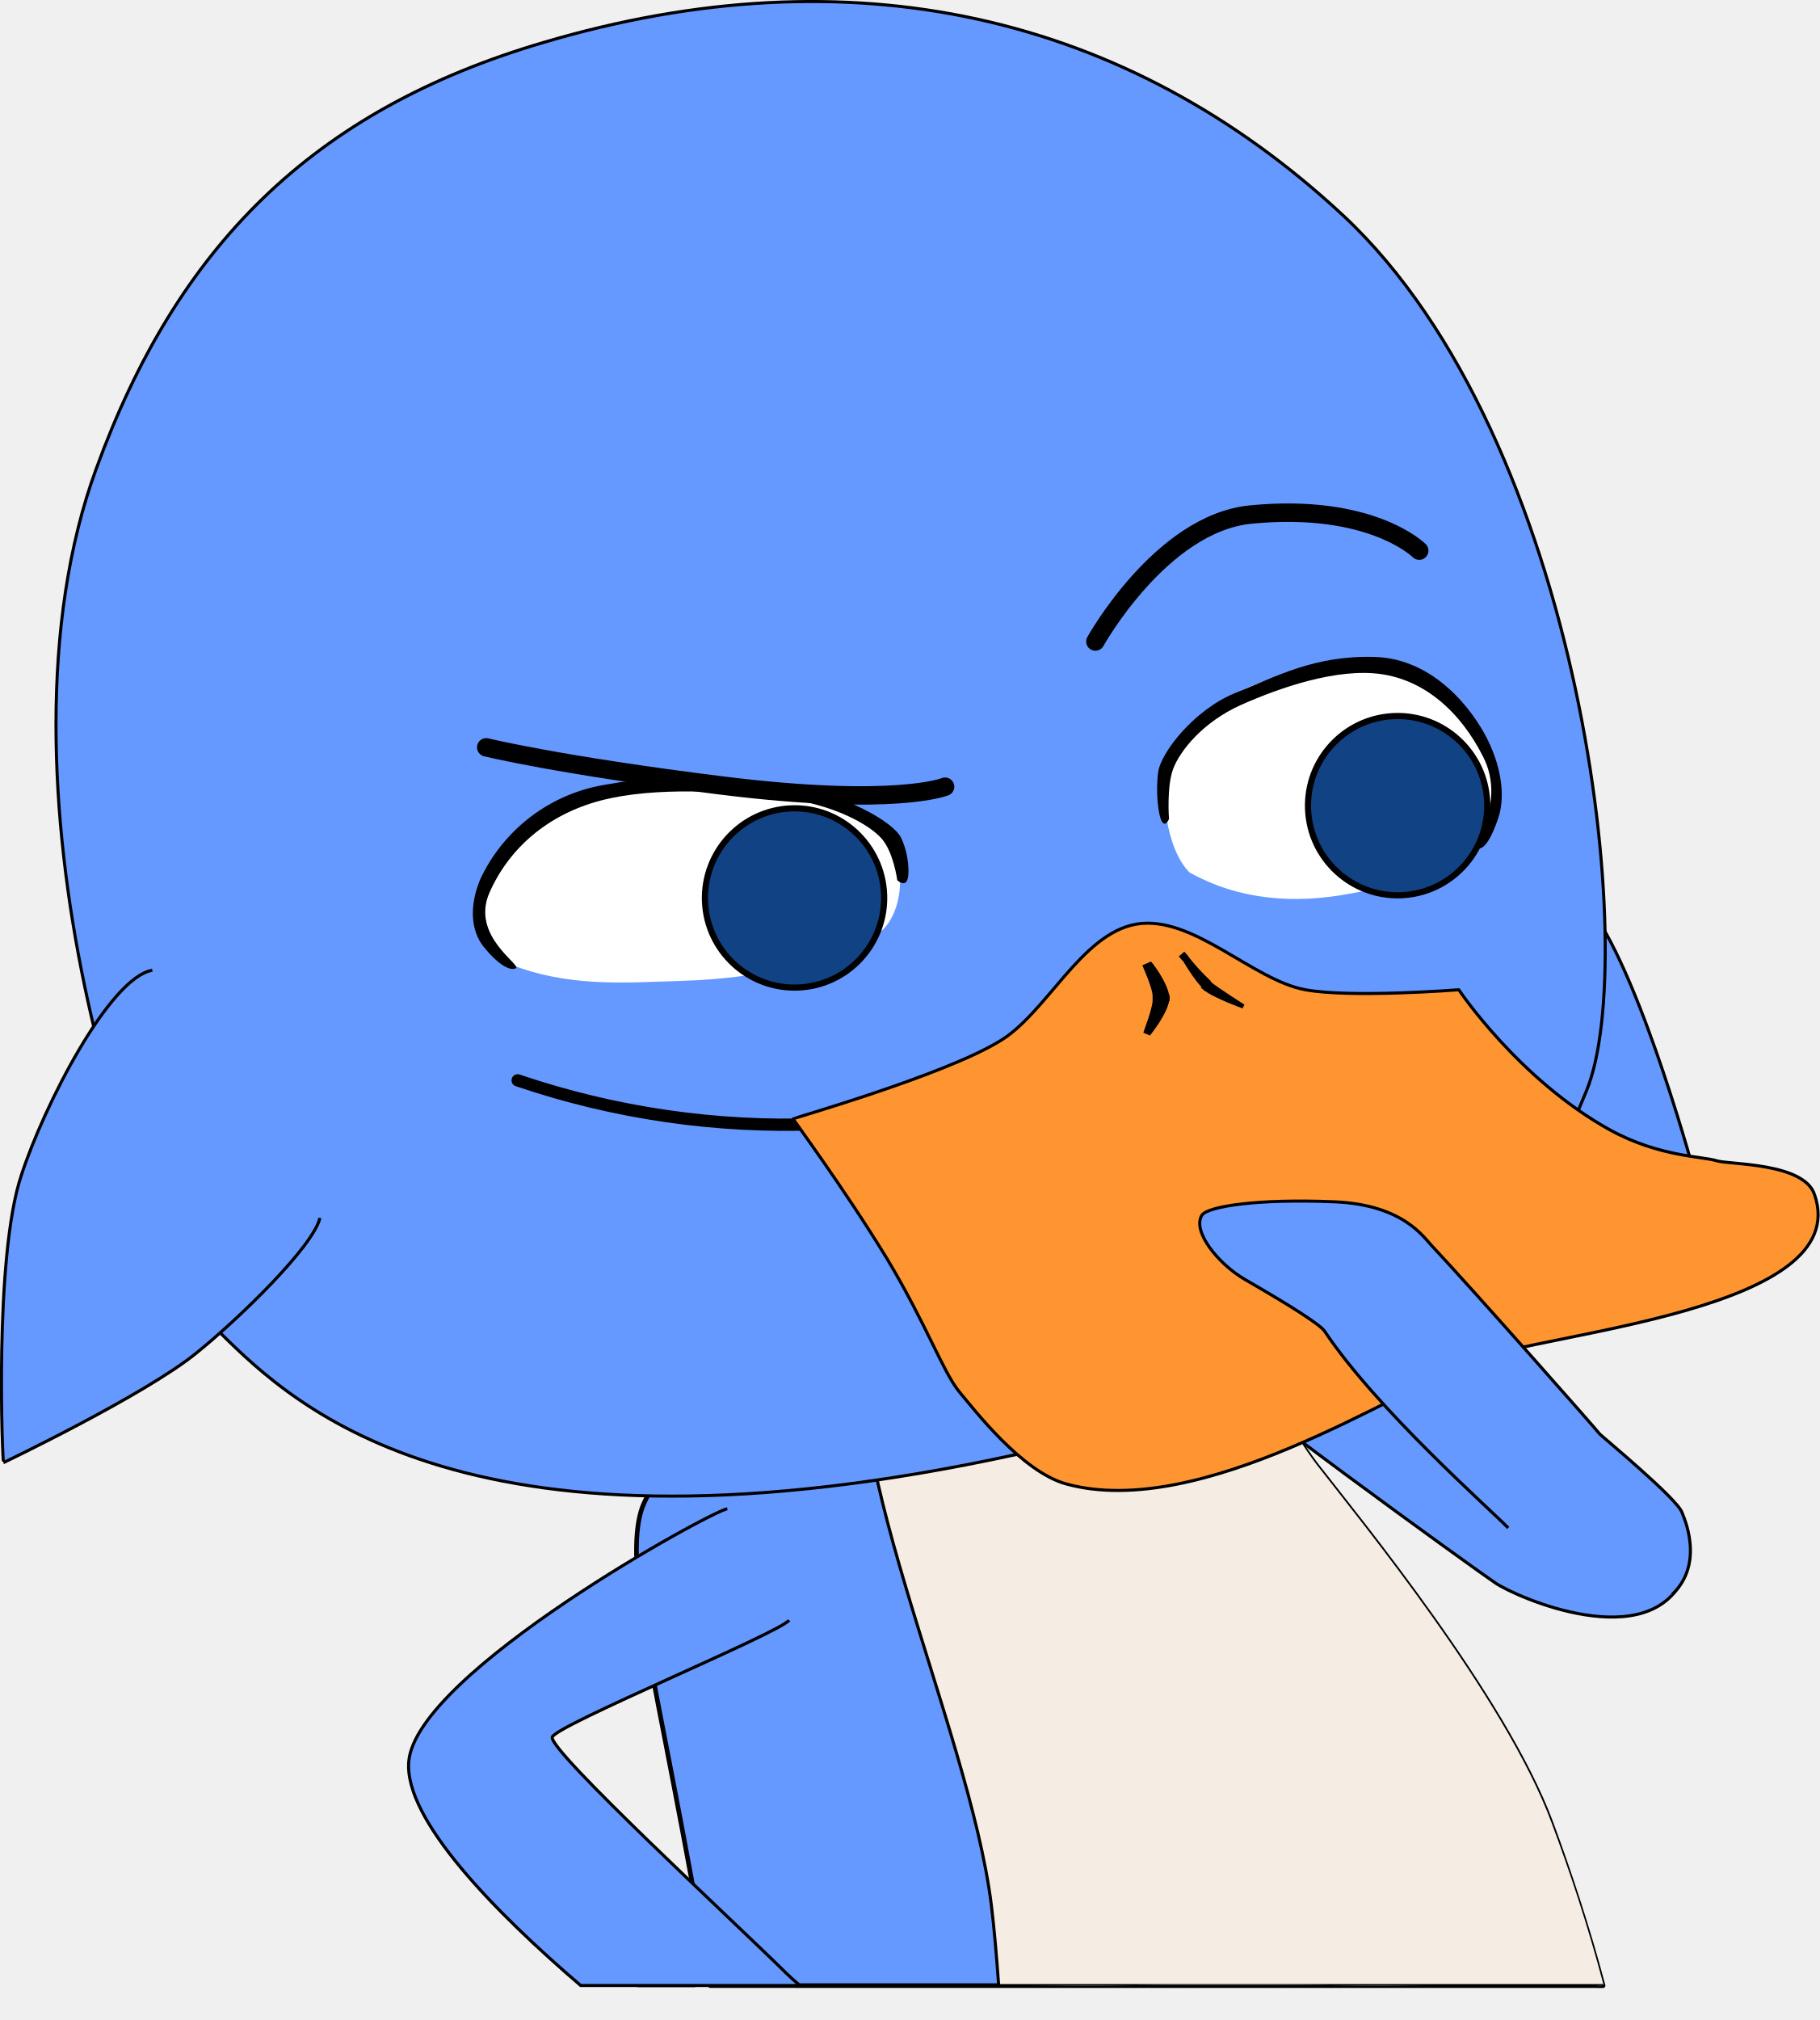
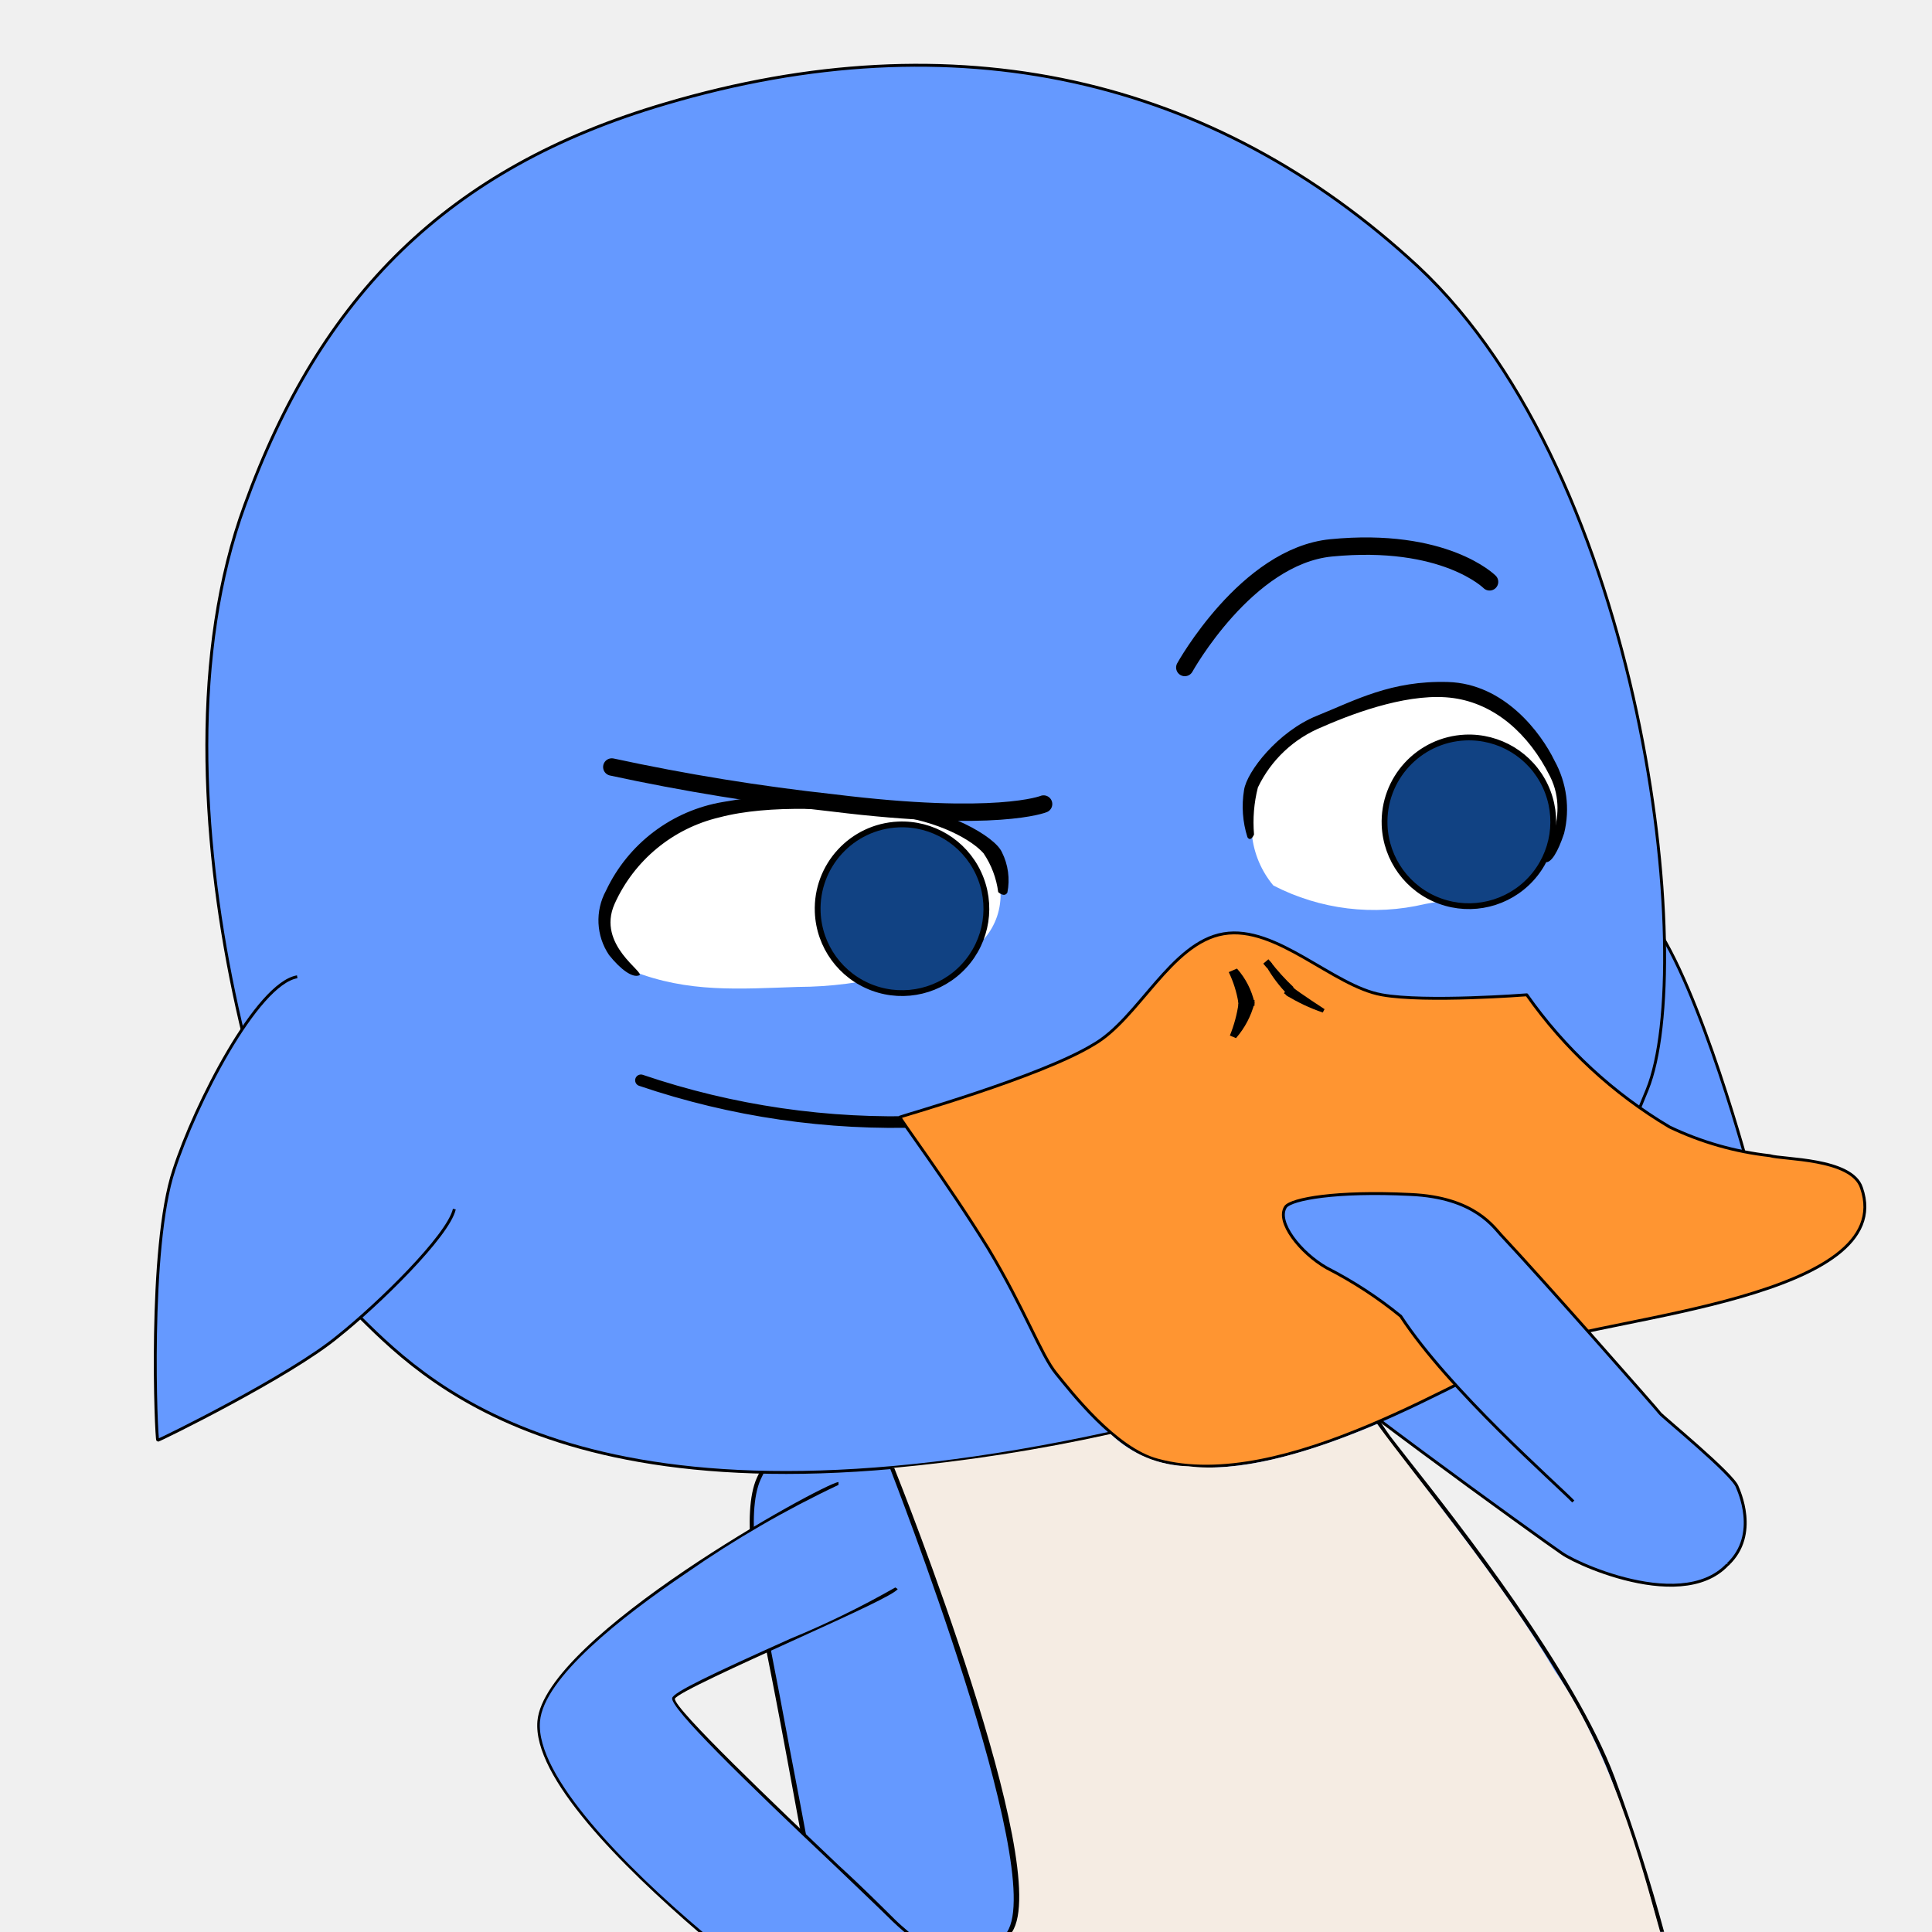
- <svg xmlns="http://www.w3.org/2000/svg" viewBox="0 0 296.39 328.95">
+ <svg xmlns="http://www.w3.org/2000/svg" viewBox="0 0 120 120">
  <defs>
-     <style>.cls-1,.cls-10,.cls-12,.cls-9{fill:none;}.cls-2,.cls-3,.cls-4{fill:#6599ff;}.cls-10,.cls-11,.cls-12,.cls-2,.cls-3,.cls-4,.cls-6,.cls-8,.cls-9{stroke:#000;}.cls-2{stroke-miterlimit:10;}.cls-11,.cls-2,.cls-3,.cls-6{stroke-width:0.5px;}.cls-10,.cls-11,.cls-3,.cls-4,.cls-6,.cls-8,.cls-9{stroke-linecap:round;}.cls-10,.cls-11,.cls-12,.cls-3,.cls-4,.cls-6,.cls-8,.cls-9{stroke-linejoin:round;}.cls-4{stroke-width:0.75px;}.cls-5{clip-path:url(#clip-path);}.cls-6{fill:#f5ece3;}.cls-7{fill:#fff;}.cls-8{fill:#114283;}.cls-9{stroke-width:3px;}.cls-10{stroke-width:2px;}.cls-11{fill:#ff9531;}</style>
-     <clipPath id="clip-path">
-       <path class="cls-1" d="M134.94,222.37c-10.22,4.57-25.47,12.2-30,22.41-3.36,7.32,1.22,25.77,1.22,26.84.23,2.21,5.7,29.52,9.35,51.69,0,0,25,.4,66.88,0s78.55.87,78.79-.13c-2.51-9.47-5.45-18.33-8.49-26.44-7.62-20.43-31.25-49.25-38.12-58.1-3.66-4.57-14-23.33-24.24-27C174.43,206.05,150.34,215.35,134.94,222.37Z" />
-     </clipPath>
+     <style>.a8a05920-1248-4b97-b98a-36cb1481a72d,.a916a97a-28db-4da9-8933-8b87bf22e83f,.ab105620-c0fc-4ad0-8c18-c476ea5f5d71,.f05b63d1-74d0-4793-bbb8-5c6389d28fbd{fill:none;}.a50001c4-2f56-4a76-9554-d14cb39f2555,.a7fed3d7-bdd4-4da5-bf9c-285dc3082db7,.edbbfaa6-79f2-4ace-992c-d88566ed8370{fill:#6599ff;}.a50001c4-2f56-4a76-9554-d14cb39f2555,.a7fed3d7-bdd4-4da5-bf9c-285dc3082db7,.a8a05920-1248-4b97-b98a-36cb1481a72d,.a916a97a-28db-4da9-8933-8b87bf22e83f,.ab105620-c0fc-4ad0-8c18-c476ea5f5d71,.bf47c531-5ee1-483d-9700-8f69bbd0b727,.fdef338a-4663-4da4-a065-79c7d4122c41{stroke:#000;}.a7fed3d7-bdd4-4da5-bf9c-285dc3082db7{stroke-miterlimit:10;}.a50001c4-2f56-4a76-9554-d14cb39f2555,.a7fed3d7-bdd4-4da5-bf9c-285dc3082db7,.fdef338a-4663-4da4-a065-79c7d4122c41{stroke-width:0.18px;}.a50001c4-2f56-4a76-9554-d14cb39f2555,.a916a97a-28db-4da9-8933-8b87bf22e83f,.ab105620-c0fc-4ad0-8c18-c476ea5f5d71,.bf47c531-5ee1-483d-9700-8f69bbd0b727,.fdef338a-4663-4da4-a065-79c7d4122c41{stroke-linecap:round;}.a50001c4-2f56-4a76-9554-d14cb39f2555,.a8a05920-1248-4b97-b98a-36cb1481a72d,.a916a97a-28db-4da9-8933-8b87bf22e83f,.ab105620-c0fc-4ad0-8c18-c476ea5f5d71,.bf47c531-5ee1-483d-9700-8f69bbd0b727,.fdef338a-4663-4da4-a065-79c7d4122c41{stroke-linejoin:round;}.aaac4550-0076-4c0e-8df9-da72e84c1f99{fill:#fff;}.bf47c531-5ee1-483d-9700-8f69bbd0b727{fill:#114283;}.a8a05920-1248-4b97-b98a-36cb1481a72d,.bf47c531-5ee1-483d-9700-8f69bbd0b727{stroke-width:0.36px;}.ab105620-c0fc-4ad0-8c18-c476ea5f5d71{stroke-width:1.08px;}.a916a97a-28db-4da9-8933-8b87bf22e83f{stroke-width:0.72px;}.fdef338a-4663-4da4-a065-79c7d4122c41{fill:#ff9531;}.e745cf37-0b54-42bf-a3ff-2d09b3d5e784{fill:#f5ece3;}</style>
  </defs>
-   <g id="Layer_2" data-name="Layer 2">
-     <g id="Layer_4" data-name="Layer 4">
-       <g id="brazo_izq" data-name="brazo izq">
-         <path class="cls-2" d="M193.78,207.34c4.21-6.27,12.56-3.49,13-3.41,2.2.25,48.85,36.23,49.38,36.61.5.22,23.92,3.17,18.22,16.12s-27.33,3.48-30.81,1.12c-3-2-46.17-33.12-47.75-36.1C195.46,221.12,189.19,214.13,193.78,207.34Z" />
-       </g>
-       <g id="cola">
-         <path class="cls-3" d="M103.88,323.35c.72-5.7,1.47-9.64,1.47-9.64s3.08,4,7.79,9.64Z" />
-       </g>
-       <g id="cuerpo">
-         <g id="cuerpo-2" data-name="cuerpo">
-           <path class="cls-4" d="M115.69,323.35c-3.66-22.09-9.34-49.53-9.57-51.73,0-1.07-4.58-19.52-1.22-26.84,4.57-10.21,19.82-17.84,30-22.41,15.4-7,39.49-16.32,55.35-10.68,10.21,3.66,20.58,22.42,24.24,27,6.87,8.85,30.5,37.67,38.12,58.1,3,8.09,6,17.13,8.51,26.57Z" />
-         </g>
-         <g id="detalle">
-           <g class="cls-5">
-             <path class="cls-6" d="M281.8,323.35H162.67c-.35-4.9-.74-9.43-1.2-13.15-3.66-29.43-27.3-77-19.37-97.44,3.36-8.39,19.22-23.48,31.26-27.45,11.59-3.81,32.79-.45,40.56,4,20.59,11.89,41.63,63.13,54.75,92.56,5.25,11.86,11.51,30.51,16.46,46.86H281.8Z" />
+   <g id="fdcf0468-955e-4ed6-90f9-16cc0319eb61" data-name="Capa 2">
+     <g id="b68e15b5-9986-4525-976a-cb041e096d58" data-name="Capa 1">
+       <rect class="f05b63d1-74d0-4793-bbb8-5c6389d28fbd" width="120" height="120" />
+       <g id="a19cbf02-fb5a-49bd-970b-c12d986ec7ec" data-name="Layer 2">
+         <g id="f57274bf-b9b1-4c0c-9133-249e8bf6dd6d" data-name="Layer 4">
+           <g id="ab81ea36-63c6-4636-bb66-a9e68188d02c" data-name="brazo izq">
+             <path class="a7fed3d7-bdd4-4da5-bf9c-285dc3082db7" d="M79.1,78.37c1.51-2.25,4.51-1.25,4.66-1.22.79.09,17.53,13,17.72,13.14s8.59,1.14,6.54,5.78-9.8,1.25-11,.41c-1.08-.72-16.57-11.89-17.14-13C79.7,83.32,77.45,80.81,79.1,78.37Z" />
+           </g>
+           <g id="f28518bd-c8a6-41d3-a27e-cfa6c3877c04" data-name="cuerpo">
+             <g id="f03eaf21-ba06-4389-95f0-a18521e47eb8" data-name="cuerpo-2">
+               <path class="edbbfaa6-79f2-4ace-992c-d88566ed8370" d="M51.07,120c-1.31-7.93-3.35-17.77-3.43-18.56,0-.38-1.65-7-.44-9.63,1.64-3.66,7.11-6.4,10.77-8,5.52-2.51,14.17-5.86,19.86-3.84,3.66,1.32,7.39,8,8.7,9.69,2.47,3.18,11,13.52,13.68,20.86,1.08,2.9,2.15,6.13,3.05,9.52Z" />
+               <path d="M85.24,88c.5.75.9,1.34,1.18,1.7l.89,1.13c3.09,3.92,10.32,13.09,12.77,19.68,1.18,3.18,2.24,6.51,3,9.48h.28c-.81-3-1.86-6.33-3.06-9.57-2.48-6.63-9.72-15.83-12.81-19.75l-.89-1.14c-.29-.35-.68-.94-1.17-1.68-1.75-2.62-4.69-7-7.59-8-4.36-1.55-10.88-.29-20,3.83-3.87,1.74-9.2,4.47-10.83,8.11-1,2.22-.06,7.16.3,9a6.15,6.15,0,0,1,.12.69c0,.28.31,1.7.72,3.84.75,3.84,2.7,14.64,2.7,14.64l.27-.07c-.84-5.06-2-10.81-2.7-14.62-.4-2.06-.69-3.54-.72-3.81a6.32,6.32,0,0,0-.12-.73c-.36-1.83-1.31-6.71-.33-8.85,1.6-3.55,6.87-6.25,10.7-8,9-4.1,15.48-5.35,19.77-3.83C80.61,81.07,83.51,85.42,85.24,88Z" />
+             </g>
+           </g>
+           <g id="a989e017-4b60-4533-896d-b9dde57c82f9" data-name="pelo extIzq">
+             <path class="a7fed3d7-bdd4-4da5-bf9c-285dc3082db7" d="M91.69,48.14c2.13-.33,8.43,5.64,10.94,9.08,3,4.11,6.08,15.71,6.08,15.71s-9-1.64-12.7-2.68c-2.68-.77-8.09-2.3-8.81-3.17-.87-1-2.24-7.94-1.37-11.17C86.66,53.07,90.27,48.36,91.69,48.14Z" />
+           </g>
+           <g id="e60be0d4-010c-41dd-a2b1-fc1da8128cba" data-name="cabeza">
+             <path class="a50001c4-2f56-4a76-9554-d14cb39f2555" d="M41.34,6.44c17.95-5.31,34-1.69,46.74,10.12C102.14,29.7,105.43,60,102.31,67.68,100,73.42,95.79,83.11,69,89c-32,7-42.14-2.73-46.57-7.12-4.76-4.75-13.9-32.33-7.23-50.5C19.89,18.43,27.77,10.42,41.34,6.44Z" />
+           </g>
+           <g id="a0eb3342-9b73-4159-a504-4cfbf4be4657" data-name="pelo extDer">
+             <path class="a7fed3d7-bdd4-4da5-bf9c-285dc3082db7" d="M18.46,60.67c-2.51.43-6.35,7.93-7.66,12-1.61,4.81-1.1,16.79-1,16.79S18,85.49,21,83c2.51-2,6.84-6.24,7.22-7.9" />
+           </g>
+           <g id="fc351277-548a-4708-afcb-0eab64324549" data-name="brazo der">
+             <path class="edbbfaa6-79f2-4ace-992c-d88566ed8370" d="M55.68,98.65c-.49.72-13.73,6.18-13.85,6.84-.16.82,10.62,10.77,13.69,13.79.2.21.48.45.79.72H43.5c-5-4.23-10.34-9.69-10-13.09.45-5.19,17.73-14.66,18.62-14.77" />
+             <path d="M43.64,120c-4.73-4-10.39-9.68-10.1-13.08.23-2.71,5.08-6.51,9.11-9.23a65.17,65.17,0,0,1,9.43-5.46l0-.18c-1,.12-18.25,9.61-18.7,14.85-.3,3.49,5.24,9,10,13.1Z" />
+             <path d="M41.75,105.47c-.12.62,4.36,5,10.23,10.54,1.45,1.39,2.7,2.58,3.47,3.34.17.16.48.45.72.65h.28c-.31-.26-.66-.57-.87-.78-.77-.76-2-2-3.47-3.34-3.85-3.66-10.28-9.79-10.19-10.37.14-.34,4.08-2.13,7.25-3.57,3.94-1.79,6.35-2.9,6.59-3.24l-.15-.1a56.57,56.57,0,0,1-6.51,3.18C44.15,104,41.81,105.12,41.75,105.47Z" />
+           </g>
+           <g id="af6b43e2-d565-4581-af72-3b448c8e0f1c" data-name="ojos">
+             <g id="b9f8b13e-f057-4744-b461-7652fd189d21" data-name="ojos-2">
+               <path class="aaac4550-0076-4c0e-8df9-da72e84c1f99" d="M37.83,58.1a3,3,0,0,1,0-2.33c2.49-5,6.82-5.91,12.08-6.26,3.16.22,7.9-.06,11.35,3.12a4,4,0,0,1,.88,2.72,4.14,4.14,0,0,1-1,2.95,24.13,24.13,0,0,1-11.58,3c-3.65.12-6.82.38-10.3-1A3.62,3.62,0,0,1,37.83,58.1Z" />
+             </g>
+             <path d="M62,55.41A5.57,5.57,0,0,0,61.09,53c-.7-.8-2.72-2-5.8-2.38s-7.48-.68-10.61.15a9.53,9.53,0,0,0-6.51,5.38c-1.13,2.56,1.95,4.26,1.53,4.43s-1.15-.36-1.87-1.26a3.85,3.85,0,0,1-.19-4,9.83,9.83,0,0,1,7.28-5.51c4.4-.8,7.46-.21,10.66.12s6.2,2,6.65,3a3.89,3.89,0,0,1,.34,2.51C62.38,55.77,62,55.41,62,55.41Z" />
+             <g id="bf52ec7c-8cdb-47fd-8667-8853fe4e87a3" data-name="pupilas">
+               <path class="bf47c531-5ee1-483d-9700-8f69bbd0b727" d="M55.79,51.21a5.24,5.24,0,1,1-5,5.44h0A5.24,5.24,0,0,1,55.79,51.21Z" />
+             </g>
+           </g>
+           <g id="fe333e49-4852-4c95-b19a-ede7e31dc664" data-name="ojos-3">
+             <g id="a4db0e2a-a82e-4344-b6b9-4219f9f7a947" data-name="ojos-4">
+               <path class="aaac4550-0076-4c0e-8df9-da72e84c1f99" d="M96.21,53.15c-2.4,2.2-4.88,2.49-7.7,3A13.63,13.63,0,0,1,79.09,55a5.85,5.85,0,0,1-1.33-3.15,6.16,6.16,0,0,1,.15-3.25c2-4.23,5.72-4.79,8.1-5.62,4.08-.57,7.59-.31,10.43,4.85a4.93,4.93,0,0,1,.46,2.63A5,5,0,0,1,96.21,53.15Z" />
+             </g>
+             <path d="M77.89,51.83a8.79,8.79,0,0,1,.24-2.92,7.57,7.57,0,0,1,4-3.76c2.27-1,5.59-2.15,8.15-1.79s4.67,2.2,6,4.87-.69,5.19-.32,5.31.81-.63,1.19-1.78a6.24,6.24,0,0,0-.6-4.52c-.83-1.71-3.1-4.78-6.62-4.88s-5.74,1.13-8.14,2.1-4.35,3.46-4.52,4.61A6.3,6.3,0,0,0,77.48,52C77.69,52.33,77.89,51.83,77.89,51.83Z" />
+           </g>
+           <g id="b531b8e3-86cc-45e8-82fb-1cbe771d3dbd" data-name="cejas">
+             <path class="ab105620-c0fc-4ad0-8c18-c476ea5f5d71" d="M38,47.64a134.3,134.3,0,0,0,13.74,2.23c10.18,1.26,13.08.07,13.08.07" />
+           </g>
+           <g id="af2edd64-0abd-44b3-83d6-4072b68373a2" data-name="cejas-2">
+             <path class="ab105620-c0fc-4ad0-8c18-c476ea5f5d71" d="M73.59,41.46s3.83-6.91,9.08-7.43c7.06-.69,9.85,2.11,9.85,2.11" />
+           </g>
+           <g id="ba7d4ead-2cf7-4932-9378-8d3918bfb68d" data-name="cejas-3">
+             <path class="a916a97a-28db-4da9-8933-8b87bf22e83f" d="M39.81,67.1A48.89,48.89,0,0,0,57.4,69.66c11.77-.57,12.41-2.75,12.41-2.75" />
+           </g>
+           <g id="a3f45f82-beb0-4ba4-beb9-12c100fcc96c" data-name="El pico">
+             <path class="fdef338a-4663-4da4-a065-79c7d4122c41" d="M76,58c-3.28.55-5.3,5.31-8.1,6.89-3.28,2-11.93,4.44-12,4.49s2.9,4,5.47,8.15c2.3,3.83,3.29,6.63,4.22,7.77S69.27,90,71.9,90.69c7.83,2.14,19.21-5.42,23.81-7.22,4.1-1.64,22.27-2.9,19.91-9.69-.6-1.86-4.92-1.75-5.69-2A19.35,19.35,0,0,1,103.7,70a28.86,28.86,0,0,1-8.87-8.21s-6.29.49-9,0C82.79,61.25,79.29,57.44,76,58Z" />
+             <path d="M76.83,60.16a4.76,4.76,0,0,1,1.09,2.13h-1a6.94,6.94,0,0,0-.6-1.91Z" />
+             <path d="M77.92,62.29a5.34,5.34,0,0,1-1.15,2.19l-.38-.16a8.58,8.58,0,0,0,.54-2Z" />
+             <path class="a8a05920-1248-4b97-b98a-36cb1481a72d" d="M77.92,62.29h-1" />
+             <path d="M78.9,59.72a13.6,13.6,0,0,0,1.44,1.59L80,61.8A8.64,8.64,0,0,1,78.64,60Z" />
+             <path class="a8a05920-1248-4b97-b98a-36cb1481a72d" d="M78.9,59.72l-.32.27" />
+             <path d="M80.27,61.31c.55.43,2,1.37,2,1.37l-.11.21a11.09,11.09,0,0,1-2.3-1.09Z" />
+             <path class="a8a05920-1248-4b97-b98a-36cb1481a72d" d="M80.27,61.31l-.38.49" />
+           </g>
+           <path class="bf47c531-5ee1-483d-9700-8f69bbd0b727" d="M91,45.81a5.24,5.24,0,1,1-5,5.45h0A5.25,5.25,0,0,1,91,45.81Z" />
+           <g id="f8154810-dd7e-4b3a-b757-8f3abbe1e374" data-name="brazo izq-2">
+             <path class="a7fed3d7-bdd4-4da5-bf9c-285dc3082db7" d="M97.72,93.26C96.68,92.18,90,86.34,87,81.75a26,26,0,0,0-4.6-3c-1.63-.93-3.16-2.87-2.55-3.79.36-.49,3.15-1,7.74-.77,4.07.17,5.23,2.11,5.72,2.6,2.47,2.63,9.69,10.83,9.8,11s4.58,3.82,4.8,4.58c.06.17,1.38,2.93-.59,4.79" />
          </g>
        </g>
      </g>
-       <g id="pelo_extIzq" data-name="pelo extIzq">
-         <path class="cls-2" d="M228.87,123.1c5.94-.92,23.48,15.7,30.49,25.31,8.24,11.44,16.93,43.76,16.93,43.76s-25-4.57-35.38-7.47c-7.47-2.13-22.56-6.4-24.55-8.84-2.44-2.9-6.25-22.11-3.81-31.11C214.84,136.82,224.9,123.71,228.87,123.1Z" />
-       </g>
-       <g id="cabeza">
-         <path class="cls-3" d="M88.58,6.9c50-14.79,94.85-4.72,130.22,28.21,39.19,36.6,48.34,121.08,39.65,142.43-6.56,16-18.15,43-92.86,59.31C76.53,256.22,48.17,229.23,35.82,217,22.55,203.76-2.91,126.91,15.69,76.29,28.81,40.3,50.76,18,88.58,6.9Z" />
-       </g>
-       <g id="pelo_extDer" data-name="pelo extDer">
-         <path class="cls-2" d="M24.81,158c-7,1.22-17.68,22.11-21.34,33.4C-1,204.79.42,238.18.57,238.18c0,0,23-11,31.41-17.84,7-5.64,19.06-17.38,20.13-22" />
-       </g>
-       <g id="brazo_der" data-name="brazo der">
-         <path class="cls-2" d="M128.53,263.84c-1.37,2-38.27,17.23-38.58,19.06-.45,2.29,29.59,30,38.12,38.43.58.57,1.34,1.26,2.21,2H94.58c-13.77-11.8-28.8-27-28-36.48C67.84,272.38,116,246,118.47,245.7" />
-       </g>
-       <g id="ojos">
-         <g id="ojos-2" data-name="ojos">
-           <path class="cls-7" d="M78.8,150.84c-.5-2-1.16-4,.07-6.49,6.94-13.84,19-16.46,33.67-17.43,8.79.6,22-.18,31.62,8.68,2,1.85,2.38,5.25,2.44,7.6.07,2.92-.77,6.16-2.81,8.21-9.33,5.57-20.65,7.92-32.26,8.3-10.16.34-19,1.07-28.69-2.77A10,10,0,0,1,78.8,150.84Z" />
-         </g>
-         <path d="M146.15,143.34s-.59-4.54-2.54-6.77-7.6-5.52-16.16-6.62-20.84-1.88-29.58.41-15,7.87-18.14,15S85.18,157.23,84,157.7s-3.2-1-5.22-3.52-2.44-6.52-.53-11.05a27.35,27.35,0,0,1,20.31-15.34c12.26-2.25,20.78-.59,29.69.32s17.27,5.7,18.53,8.33,1.45,6.07.94,7S146.15,143.34,146.15,143.34Z" />
-         <g id="pupilas">
-           <path class="cls-8" d="M128.83,131.64a14.6,14.6,0,1,1-14,15.14A14.62,14.62,0,0,1,128.83,131.64Z" />
-         </g>
-       </g>
-       <g id="ojos-3" data-name="ojos">
-         <g id="ojos-4" data-name="ojos">
-           <path class="cls-7" d="M241.45,137.07c-6.68,6.13-13.59,6.93-21.43,8.43-9,1.72-18.07,1.15-26.27-3.43-1.95-1.95-3.21-5.45-3.71-8.77-.4-2.67-.76-6.58.43-9.05,5.71-11.8,15.95-13.36,22.56-15.67,11.39-1.59,21.15-.87,29.08,13.51,1.4,2.54,1.29,5,1.28,7.32A13.76,13.76,0,0,1,241.45,137.07Z" />
-         </g>
-         <path d="M190.41,133.37s-.4-5.24.67-8.13,4.78-7.65,11.12-10.47,15.59-6,22.72-5,13,6.13,16.71,13.57-1.91,14.48-.9,14.79,2.26-1.74,3.33-4.95.64-7.82-1.68-12.59-8.64-13.32-18.45-13.61-16,3.17-22.67,5.85-12.14,9.65-12.6,12.85,0,7.14.6,8.11S190.41,133.37,190.41,133.37Z" />
-       </g>
-       <g id="cejas">
-         <path class="cls-9" d="M79.2,121.7s11.88,2.92,38.3,6.21c28.37,3.53,36.44.2,36.44.2" />
-       </g>
-       <g id="cejas-2" data-name="cejas">
-         <path class="cls-9" d="M178.42,104.47s10.69-19.25,25.31-20.68c19.68-1.92,27.44,5.88,27.44,5.88" />
-       </g>
-       <g id="cejas-3" data-name="cejas">
-         <path class="cls-10" d="M84.32,175.93a136.09,136.09,0,0,0,49,7.13c32.79-1.6,34.58-7.66,34.58-7.66" />
-       </g>
-       <g id="El_pico" data-name="El pico">
-         <path class="cls-11" d="M185.16,150.48c-9.15,1.53-14.79,14.79-22.57,19.21-9.15,5.49-33.24,12.36-33.39,12.51,0,.15,8.08,11,15.25,22.72,6.4,10.67,9.15,18.45,11.74,21.65,2.44,2.9,10.22,13.12,17.53,15.1,21.81,5.94,53.53-15.1,66.34-20.13,11.43-4.58,62.06-8.08,55.5-27-1.68-5.18-13.72-4.88-15.86-5.49-2.29-.76-9.3-.61-17.38-5-14.94-8.24-24.7-22.87-24.7-22.87s-17.54,1.37-25,0C204.07,159.63,194.31,149,185.16,150.48Z" />
-         <path d="M187.45,156.58c0-.15,2.9,3.51,3.05,5.95h-2.75c.16-1.37-1.67-5.19-1.67-5.34Z" />
-         <path d="M190.5,162.53c-.15,2.44-3.2,6.1-3.2,6.1l-1.07-.46c0-.15,1.68-4.27,1.52-5.64Z" />
-         <path class="cls-12" d="M190.5,162.53h-2.75" />
-         <path d="M193.24,155.36a36.16,36.16,0,0,0,4,4.42l-1.07,1.38c-1.52-1.22-3.66-5-3.66-5Z" />
-         <path class="cls-12" d="M193.24,155.36l-.91.76" />
-         <path d="M197.05,159.78c1.53,1.22,5.65,3.82,5.65,3.82l-.31.61s-4.73-1.68-6.4-3.05Z" />
-         <path class="cls-12" d="M197.05,159.78,196,161.16" />
-       </g>
-       <path class="cls-8" d="M227.06,116.61a14.6,14.6,0,1,1-14,15.14A14.61,14.61,0,0,1,227.06,116.61Z" />
-       <g id="brazo_izq-2" data-name="brazo izq">
-         <path class="cls-2" d="M245.67,248.82c-2.9-3-21.4-19.27-29.94-32.08-.78-1.07-5.5-4.1-12.83-8.31-4.54-2.61-8.8-8-7.1-10.58,1-1.36,8.76-2.67,21.56-2.14,11.33.48,14.58,5.88,15.95,7.25,6.86,7.32,27,30.16,27.3,30.61.46.46,12.77,10.65,13.38,12.78.15.46,3.84,8.16-1.65,13.34" />
-       </g>
+       <path class="e745cf37-0b54-42bf-a3ff-2d09b3d5e784" d="M103.12,120c-.66-2.23-2.62-10.57-6.58-16.27-3.22-5.49-8.6-12-11-15.28-4.74,2-8.72,3-11.73,2.62a7.16,7.16,0,0,1-4.83-2,109.26,109.26,0,0,1-13.57,2.11C56.8,93.76,65.1,116.74,62.7,120Z" />
+       <path d="M62.86,120h-.31c2.51-3.81-7.19-28.58-7.28-28.83l.27,0C55.94,92.15,65.45,116.07,62.86,120Z" />
    </g>
  </g>
</svg>
